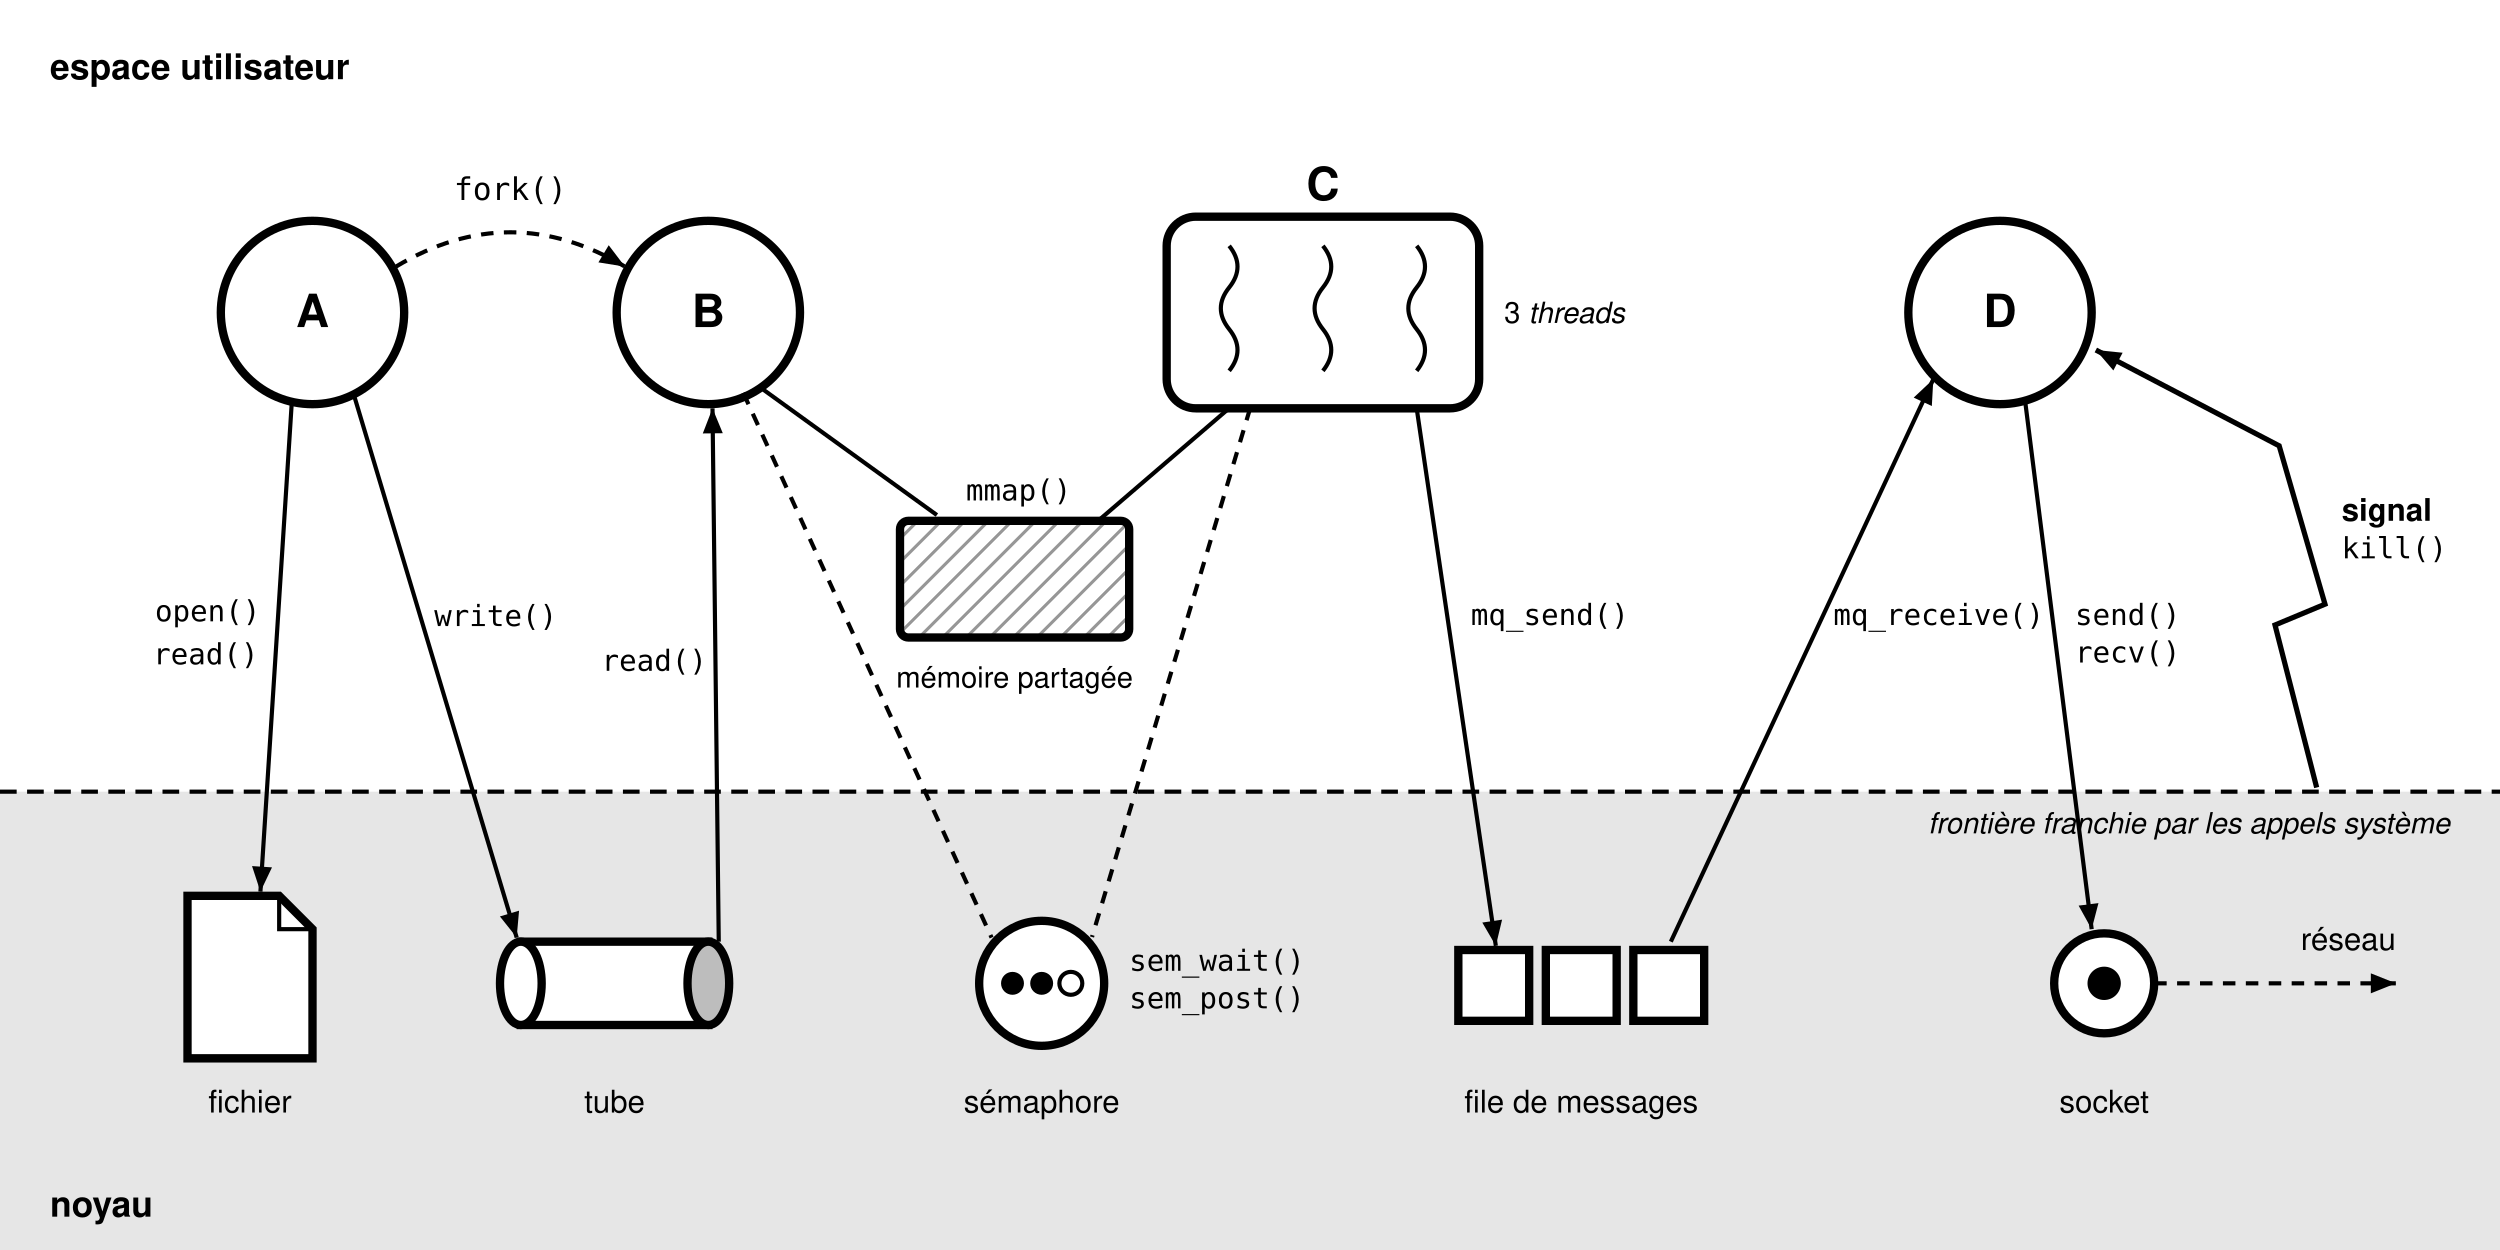
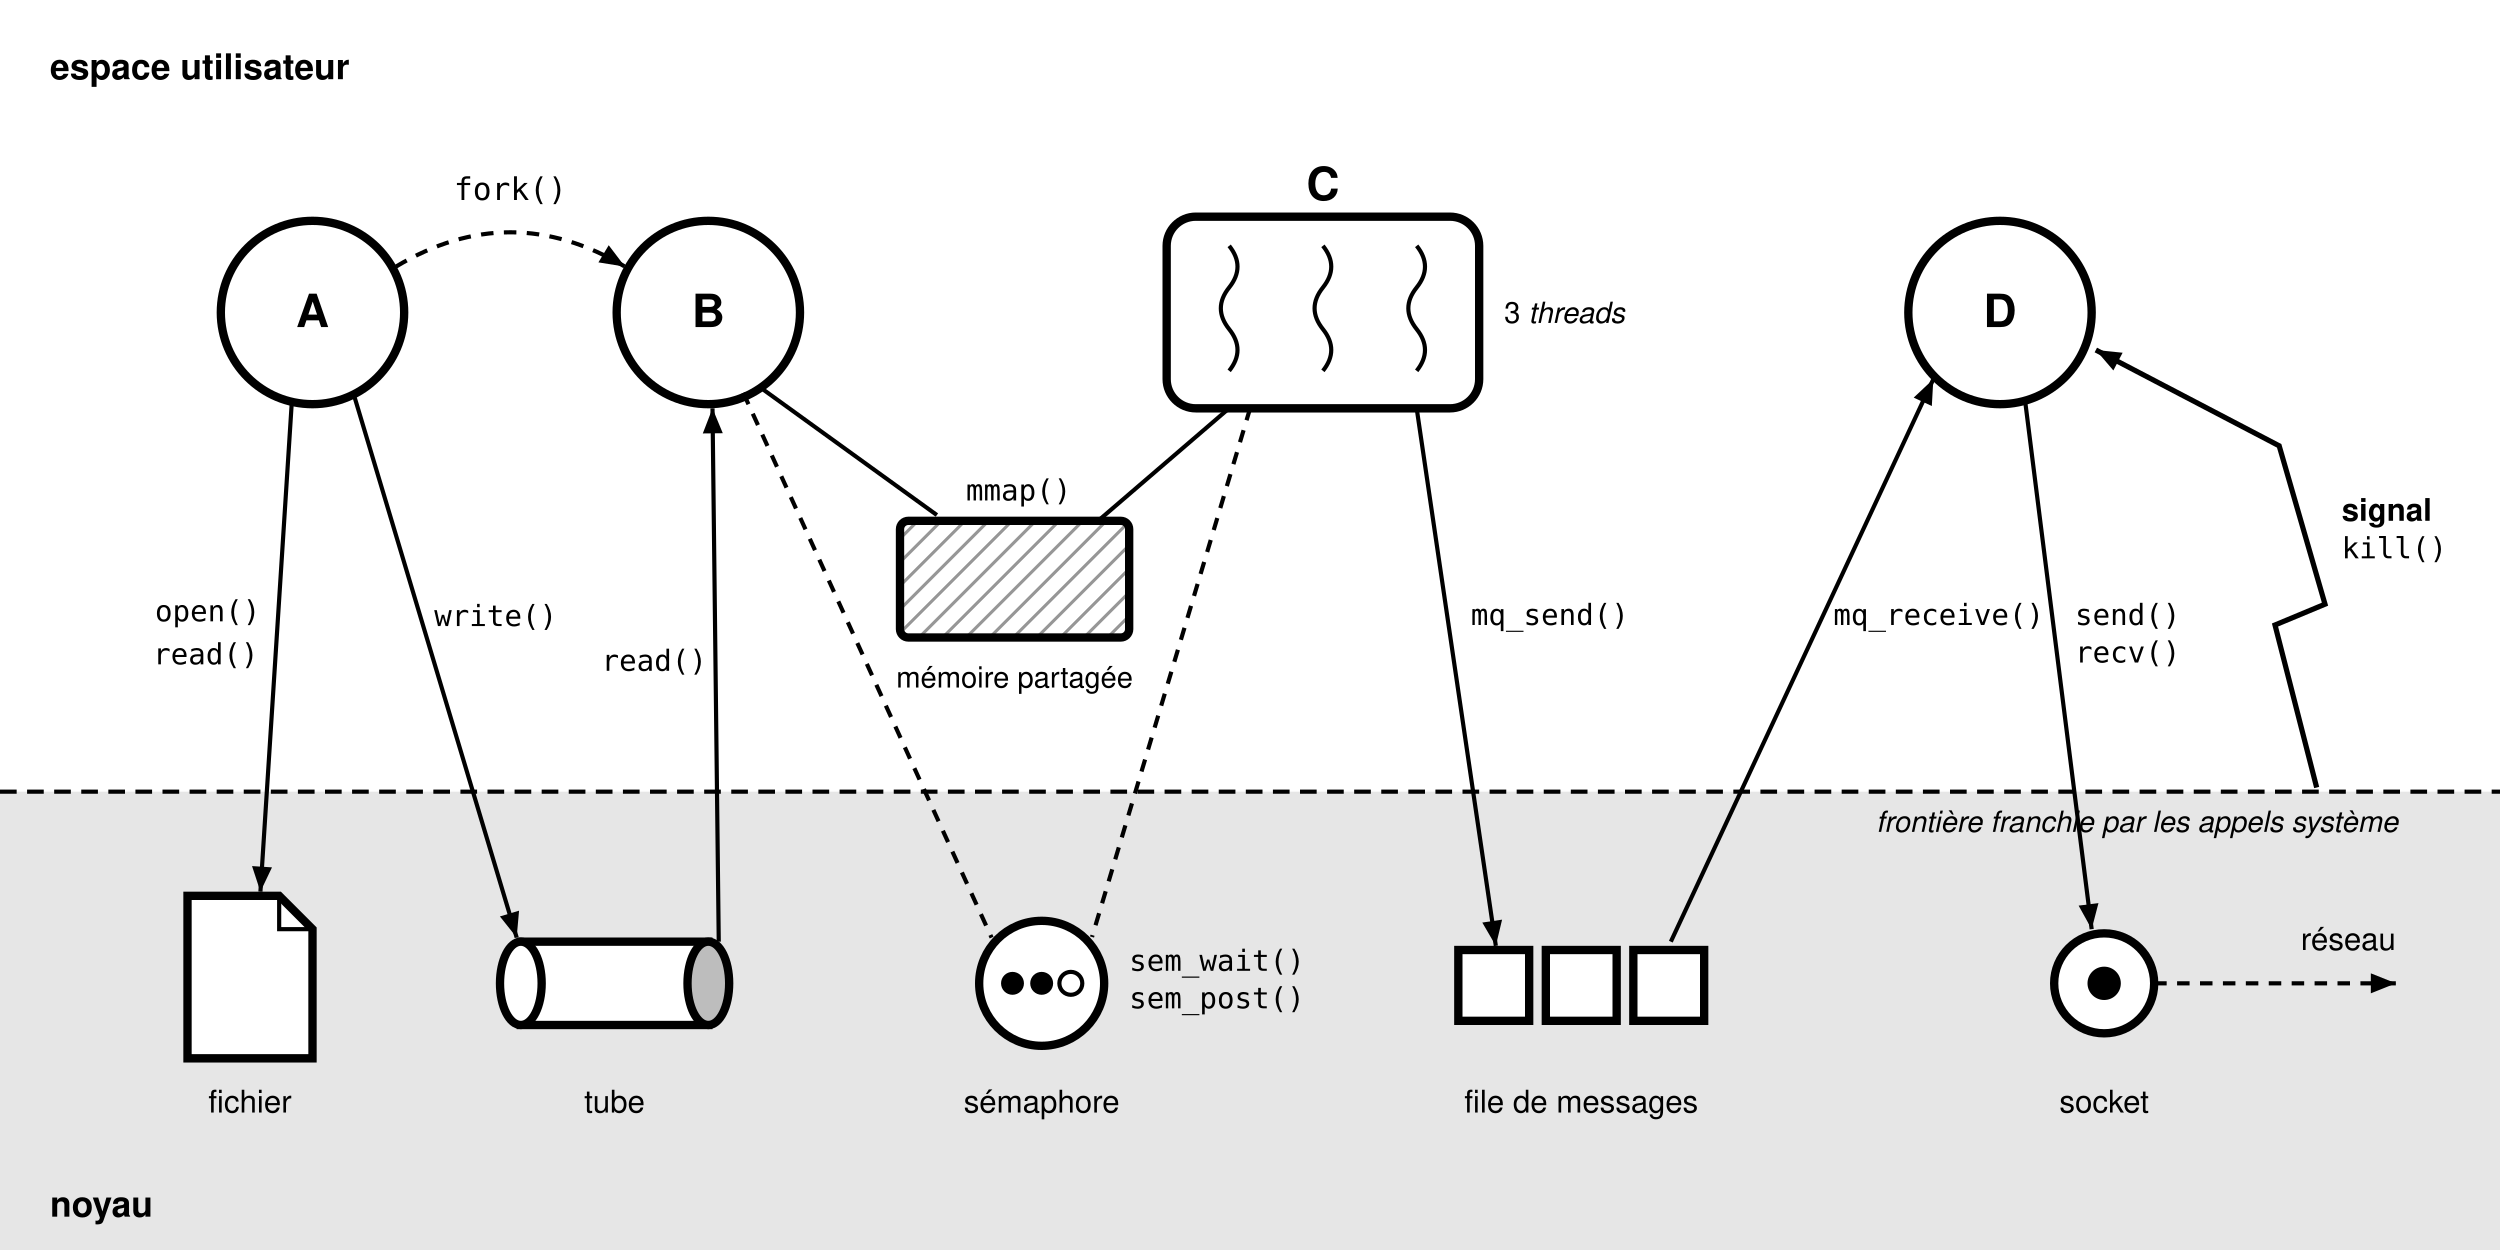
<svg xmlns="http://www.w3.org/2000/svg" xmlns:xlink="http://www.w3.org/1999/xlink" width="1200" height="600" viewBox="0 0 1200 600" version="1.1" id="svg41">
  <defs id="defs2">
    <pattern xlink:href="#hachures" id="pattern41" patternTransform="rotate(45,11,26.55635)" />
    <marker id="fleche" viewBox="0 0 10 8" refX="10" refY="4" markerWidth="12" markerHeight="10" markerUnits="userSpaceOnUse" orient="auto">
      <path d="M0,0 L10,4 L0,8 z" fill="#000" id="path1" />
    </marker>
    <pattern id="hachures" width="8" height="8" patternUnits="userSpaceOnUse" patternTransform="rotate(45)">
      <rect width="8" height="8" fill="white" id="rect2" />
      <line x1="0" y1="0" x2="0" y2="8" stroke="#9a9a9a" stroke-width="3" id="line2" />
    </pattern>
  </defs>
  <g id="g42">
-     <rect width="100%" height="100%" fill="white" id="rect1" />
+     <rect width="100%" height="100%" fill="#ffffff" id="rect1" x="0" y="0" />
    <rect x="0" y="380" width="1200" height="220" fill="#e6e6e6" id="rect3" style="font-family:'SF Pro Text', Helvetica, Arial, sans-serif" />
    <line x1="0" y1="380" x2="1200" y2="380" stroke="#000000" stroke-width="2" stroke-dasharray="8, 5" id="line3" style="font-family:'SF Pro Text', Helvetica, Arial, sans-serif;fill:#000000" />
    <text x="24" y="38" font-size="17px" font-weight="bold" id="text3" style="font-family:'SF Pro Text', Helvetica, Arial, sans-serif;fill:#000000">espace utilisateur</text>
    <text x="24" y="584" font-size="17px" font-weight="bold" id="text4" style="font-family:'SF Pro Text', Helvetica, Arial, sans-serif;fill:#000000">noyau</text>
-     <text x="1176" y="400" font-size="14px" font-style="italic" text-anchor="end" id="text5" style="font-family:'SF Pro Text', Helvetica, Arial, sans-serif;fill:#000000">frontière franchie par les appels système</text>
+     <text x="1151.079" y="399.308" font-size="14px" font-style="italic" text-anchor="end" id="text5" style="font-family:'SF Pro Text', Helvetica, Arial, sans-serif;fill:#000000">frontière franchie par les appels système</text>
    <circle cx="150" cy="150" r="44" fill="#ffffff" stroke="#000000" stroke-width="2.5" id="circle5" style="font-family:'SF Pro Text', Helvetica, Arial, sans-serif;stroke-width:4;stroke-dasharray:none" />
    <text x="150" y="157" font-size="22px" font-weight="bold" text-anchor="middle" id="text6" style="font-family:'SF Pro Text', Helvetica, Arial, sans-serif;fill:#000000">A</text>
    <circle cx="340" cy="150" r="44" fill="#ffffff" stroke="#000000" stroke-width="2.5" id="circle6" style="font-family:'SF Pro Text', Helvetica, Arial, sans-serif;stroke-width:4;stroke-dasharray:none" />
    <text x="340" y="157" font-size="22px" font-weight="bold" text-anchor="middle" id="text7" style="font-family:'SF Pro Text', Helvetica, Arial, sans-serif;fill:#000000">B</text>
    <path d="m 190,128 q 55,-33 110,0" fill="none" stroke="#000000" stroke-width="2" stroke-dasharray="6, 5" marker-end="url(#fleche)" id="path7" style="font-family:'SF Pro Text', Helvetica, Arial, sans-serif" />
    <text x="245" y="96" font-size="15px" text-anchor="middle" font-family="'SF Mono', Menlo, monospace" id="text8" style="fill:#000000">fork()</text>
    <rect x="560" y="104" width="150" height="92" rx="14" fill="#ffffff" stroke="#000000" stroke-width="2.5" id="rect8" style="font-family:'SF Pro Text', Helvetica, Arial, sans-serif;stroke-width:4;stroke-dasharray:none" />
    <text x="635" y="96" font-size="22px" font-weight="bold" text-anchor="middle" id="text9" style="font-family:'SF Pro Text', Helvetica, Arial, sans-serif;fill:#000000">C</text>
    <g fill="none" stroke="#000000" stroke-width="2" id="g11" style="font-family:'SF Pro Text', Helvetica, Arial, sans-serif">
      <path d="m 590,118 q 8,10 0,20 -8,10 0,20 8,10 0,20" id="path9" />
      <path d="m 635,118 q 8,10 0,20 -8,10 0,20 8,10 0,20" id="path10" />
      <path d="m 680,118 q 8,10 0,20 -8,10 0,20 8,10 0,20" id="path11" />
    </g>
    <text x="722" y="155" font-size="14px" text-anchor="start" id="text11" style="font-family:'SF Pro Text', Helvetica, Arial, sans-serif;fill:#000000">3 <tspan style="font-style:italic;font-variant:normal;font-weight:normal;font-stretch:normal;font-family:'SF Pro Text', Helvetica, Arial, sans-serif;-inkscape-font-specification:'SF Pro Text, Helvetica, Arial, sans-serif Italic'" id="tspan41">threads</tspan>
    </text>
    <circle cx="960" cy="150" r="44" fill="#ffffff" stroke="#000000" stroke-width="2.5" id="circle11" style="font-family:'SF Pro Text', Helvetica, Arial, sans-serif;stroke-width:4;stroke-dasharray:none" />
    <text x="960" y="157" font-size="22px" font-weight="bold" text-anchor="middle" id="text12" style="font-family:'SF Pro Text', Helvetica, Arial, sans-serif;fill:#000000">D</text>
    <rect x="432" y="250" width="110" height="56" rx="4" fill="url(#hachures)" stroke="#000000" stroke-width="2.5" id="rect12" style="font-family:'SF Pro Text', Helvetica, Arial, sans-serif;fill:url(#pattern41);stroke-width:4;stroke-dasharray:none" />
    <text x="487" y="330" font-size="14px" text-anchor="middle" id="text13" style="font-family:'SF Pro Text', Helvetica, Arial, sans-serif;fill:#000000">mémoire partagée</text>
    <line x1="365.123" y1="186.114" x2="449.698" y2="247.226" id="line13" style="font-family:'SF Pro Text', Helvetica, Arial, sans-serif;fill:none;stroke:#000000;stroke-width:2;stroke-dasharray:none" />
    <line x1="590.059" y1="195.892" x2="527.989" y2="249.222" id="line14" style="font-family:'SF Pro Text', Helvetica, Arial, sans-serif;fill:none;stroke:#000000;stroke-width:2;stroke-dasharray:none" />
    <text x="488.934" y="240.227" font-size="14px" text-anchor="middle" font-family="'SF Mono', Menlo, monospace" id="text14" style="fill:#000000">mmap()</text>
    <path d="m 90,430 h 44 l 16,16 v 62 H 90 Z" fill="#ffffff" stroke="#000000" stroke-width="2.5" id="path14" style="font-family:'SF Pro Text', Helvetica, Arial, sans-serif;stroke-width:4;stroke-dasharray:none" />
    <path d="m 134,430 v 16 h 16" fill="none" stroke="#000000" stroke-width="2" id="path15" style="font-family:'SF Pro Text', Helvetica, Arial, sans-serif" />
    <text x="120" y="534" font-size="15px" text-anchor="middle" id="text15" style="font-family:'SF Pro Text', Helvetica, Arial, sans-serif;fill:#000000">fichier</text>
    <g stroke="#000000" stroke-width="2.5" id="g16" style="font-family:'SF Pro Text', Helvetica, Arial, sans-serif;fill:#000000;stroke-width:4;stroke-dasharray:none">
      <rect x="250" y="452" width="90" height="40" fill="#ffffff" id="rect15" style="stroke-width:4;stroke-dasharray:none" />
      <ellipse cx="250" cy="472" rx="10" ry="20" fill="#ffffff" id="ellipse15" style="stroke-width:4;stroke-dasharray:none" />
      <ellipse cx="340" cy="472" rx="10" ry="20" fill="#bdbdbd" id="ellipse16" style="stroke-width:4;stroke-dasharray:none" />
    </g>
    <text x="295" y="534" font-size="15px" text-anchor="middle" id="text16" style="font-family:'SF Pro Text', Helvetica, Arial, sans-serif;fill:#000000">tube</text>
    <circle cx="500" cy="472" r="30" fill="#ffffff" stroke="#000000" stroke-width="2.5" id="circle16" style="font-family:'SF Pro Text', Helvetica, Arial, sans-serif;stroke-width:4;stroke-dasharray:none" />
    <circle cx="486" cy="472" r="5.5" fill="#000000" id="circle17" style="font-family:'SF Pro Text', Helvetica, Arial, sans-serif" />
    <circle cx="500" cy="472" r="5.5" fill="#000000" id="circle18" style="font-family:'SF Pro Text', Helvetica, Arial, sans-serif" />
    <circle cx="514" cy="472" r="5.5" fill="none" stroke="#000000" stroke-width="2" id="circle19" style="font-family:'SF Pro Text', Helvetica, Arial, sans-serif" />
    <text x="500" y="534" font-size="15px" text-anchor="middle" id="text19" style="font-family:'SF Pro Text', Helvetica, Arial, sans-serif;fill:#000000">sémaphore</text>
    <g fill="#ffffff" stroke="#000000" stroke-width="2.5" id="g21" style="font-family:'SF Pro Text', Helvetica, Arial, sans-serif;stroke-width:4;stroke-dasharray:none">
      <rect x="700" y="456" width="34" height="34" id="rect19" style="stroke-width:4;stroke-dasharray:none" />
      <rect x="742" y="456" width="34" height="34" id="rect20" style="stroke-width:4;stroke-dasharray:none" />
      <rect x="784" y="456" width="34" height="34" id="rect21" style="stroke-width:4;stroke-dasharray:none" />
    </g>
    <text x="759" y="534" font-size="15px" text-anchor="middle" id="text21" style="font-family:'SF Pro Text', Helvetica, Arial, sans-serif;fill:#000000">file de messages</text>
    <circle cx="1010" cy="472" r="24" fill="#ffffff" stroke="#000000" stroke-width="2.5" id="circle21" style="font-family:'SF Pro Text', Helvetica, Arial, sans-serif;stroke-width:4;stroke-dasharray:none" />
    <circle cx="1010" cy="472" r="8" fill="#000000" id="circle22" style="font-family:'SF Pro Text', Helvetica, Arial, sans-serif" />
    <text x="1010" y="534" font-size="15px" text-anchor="middle" id="text22" style="font-family:'SF Pro Text', Helvetica, Arial, sans-serif;fill:#000000">socket</text>
    <line x1="1034" y1="472" x2="1150" y2="472" stroke="#000000" stroke-width="2" stroke-dasharray="6, 5" marker-end="url(#fleche)" id="line22" style="font-family:'SF Pro Text', Helvetica, Arial, sans-serif;fill:#000000" />
    <text x="1150" y="456" font-size="15px" text-anchor="end" id="text23" style="font-family:'SF Pro Text', Helvetica, Arial, sans-serif;fill:#000000">réseau</text>
    <line x1="140" y1="194" x2="125" y2="428" marker-end="url(#fleche)" id="line23" style="font-family:'SF Pro Text', Helvetica, Arial, sans-serif;fill:none;stroke:#000000;stroke-width:2" />
    <line x1="170" y1="190" x2="248" y2="450" marker-end="url(#fleche)" id="line24" style="font-family:'SF Pro Text', Helvetica, Arial, sans-serif;fill:none;stroke:#000000;stroke-width:2" />
    <line x1="345" y1="452" x2="342" y2="196" marker-end="url(#fleche)" id="line25" style="font-family:'SF Pro Text', Helvetica, Arial, sans-serif;fill:none;stroke:#000000;stroke-width:2" />
-     <line x1="356.769" y1="188.563" x2="475.963" y2="450.046" stroke-dasharray="5.206, 4.339" id="line26" style="font-family:'SF Pro Text', Helvetica, Arial, sans-serif;fill:none;stroke:#000000;stroke-width:2;stroke-dasharray:6,5;stroke-dashoffset:0" />
-     <line x1="600.068" y1="195.967" x2="524.17" y2="449.759" stroke-dasharray="5.749, 4.791" id="line27" style="font-family:'SF Pro Text', Helvetica, Arial, sans-serif;fill:none;stroke:#000000;stroke-width:2;stroke-dasharray:6,5;stroke-dashoffset:0" />
+     <line x1="356.769" y1="188.563" x2="475.963" y2="450.046" stroke-dasharray="5.206, 4.339" id="line26" style="font-family:'SF Pro Text', Helvetica, Arial, sans-serif;fill:none;stroke:#000000;stroke-width:2;stroke-dasharray:6, 5;stroke-dashoffset:0" />
+     <line x1="600.068" y1="195.967" x2="524.17" y2="449.759" stroke-dasharray="5.749, 4.791" id="line27" style="font-family:'SF Pro Text', Helvetica, Arial, sans-serif;fill:none;stroke:#000000;stroke-width:2;stroke-dasharray:6, 5;stroke-dashoffset:0" />
    <line x1="680" y1="196" x2="718" y2="454" marker-end="url(#fleche)" id="line28" style="font-family:'SF Pro Text', Helvetica, Arial, sans-serif;fill:none;stroke:#000000;stroke-width:2" />
    <line x1="802" y1="452" x2="928" y2="182" marker-end="url(#fleche)" id="line29" style="font-family:'SF Pro Text', Helvetica, Arial, sans-serif;fill:none;stroke:#000000;stroke-width:2" />
    <line x1="972" y1="192" x2="1004" y2="446" marker-end="url(#fleche)" id="line30" style="font-family:'SF Pro Text', Helvetica, Arial, sans-serif;fill:none;stroke:#000000;stroke-width:2" />
    <text x="74.388" y="298.227" id="text30" style="font-size:14px;font-family:'SF Mono', Menlo, monospace;fill:#000000">open()</text>
    <text x="73.502" y="318.886" id="text31" style="font-size:14px;font-family:'SF Mono', Menlo, monospace;fill:#000000">read()</text>
    <text x="208.417" y="300.512" text-anchor="start" id="text32" style="font-size:14px;font-family:'SF Mono', Menlo, monospace;fill:#000000">write()</text>
    <text x="339.319" y="322" text-anchor="end" id="text33" style="font-size:14px;font-family:'SF Mono', Menlo, monospace;fill:#000000">read()</text>
    <text x="542" y="466" text-anchor="start" id="text34" style="font-size:14px;font-family:'SF Mono', Menlo, monospace;fill:#000000">sem_wait()</text>
    <text x="542" y="484" text-anchor="start" id="text35" style="font-size:14px;font-family:'SF Mono', Menlo, monospace;fill:#000000">sem_post()</text>
    <text x="706" y="300" id="text36" style="font-size:14px;font-family:'SF Mono', Menlo, monospace;fill:#000000">mq_send()</text>
    <text x="880" y="300" id="text37" style="font-size:14px;font-family:'SF Mono', Menlo, monospace;fill:#000000">mq_receive()</text>
    <text x="996" y="300" id="text38" style="font-size:14px;font-family:'SF Mono', Menlo, monospace;fill:#000000">send()</text>
    <text x="996" y="318" id="text39" style="font-size:14px;font-family:'SF Mono', Menlo, monospace;fill:#000000">recv()</text>
    <path d="m 1112,378 -20,-78 24,-10 -22,-76 -88,-46" fill="none" stroke="#000000" stroke-width="2.5" marker-end="url(#fleche)" id="path39" style="font-family:'SF Pro Text', Helvetica, Arial, sans-serif" />
    <text x="1124" y="250" font-size="15px" text-anchor="start" font-weight="bold" id="text40" style="font-family:'SF Pro Text', Helvetica, Arial, sans-serif;fill:#000000">signal</text>
    <text x="1124" y="268" font-size="14px" text-anchor="start" font-family="'SF Mono', Menlo, monospace" id="text41" style="fill:#000000">kill()</text>
  </g>
</svg>
